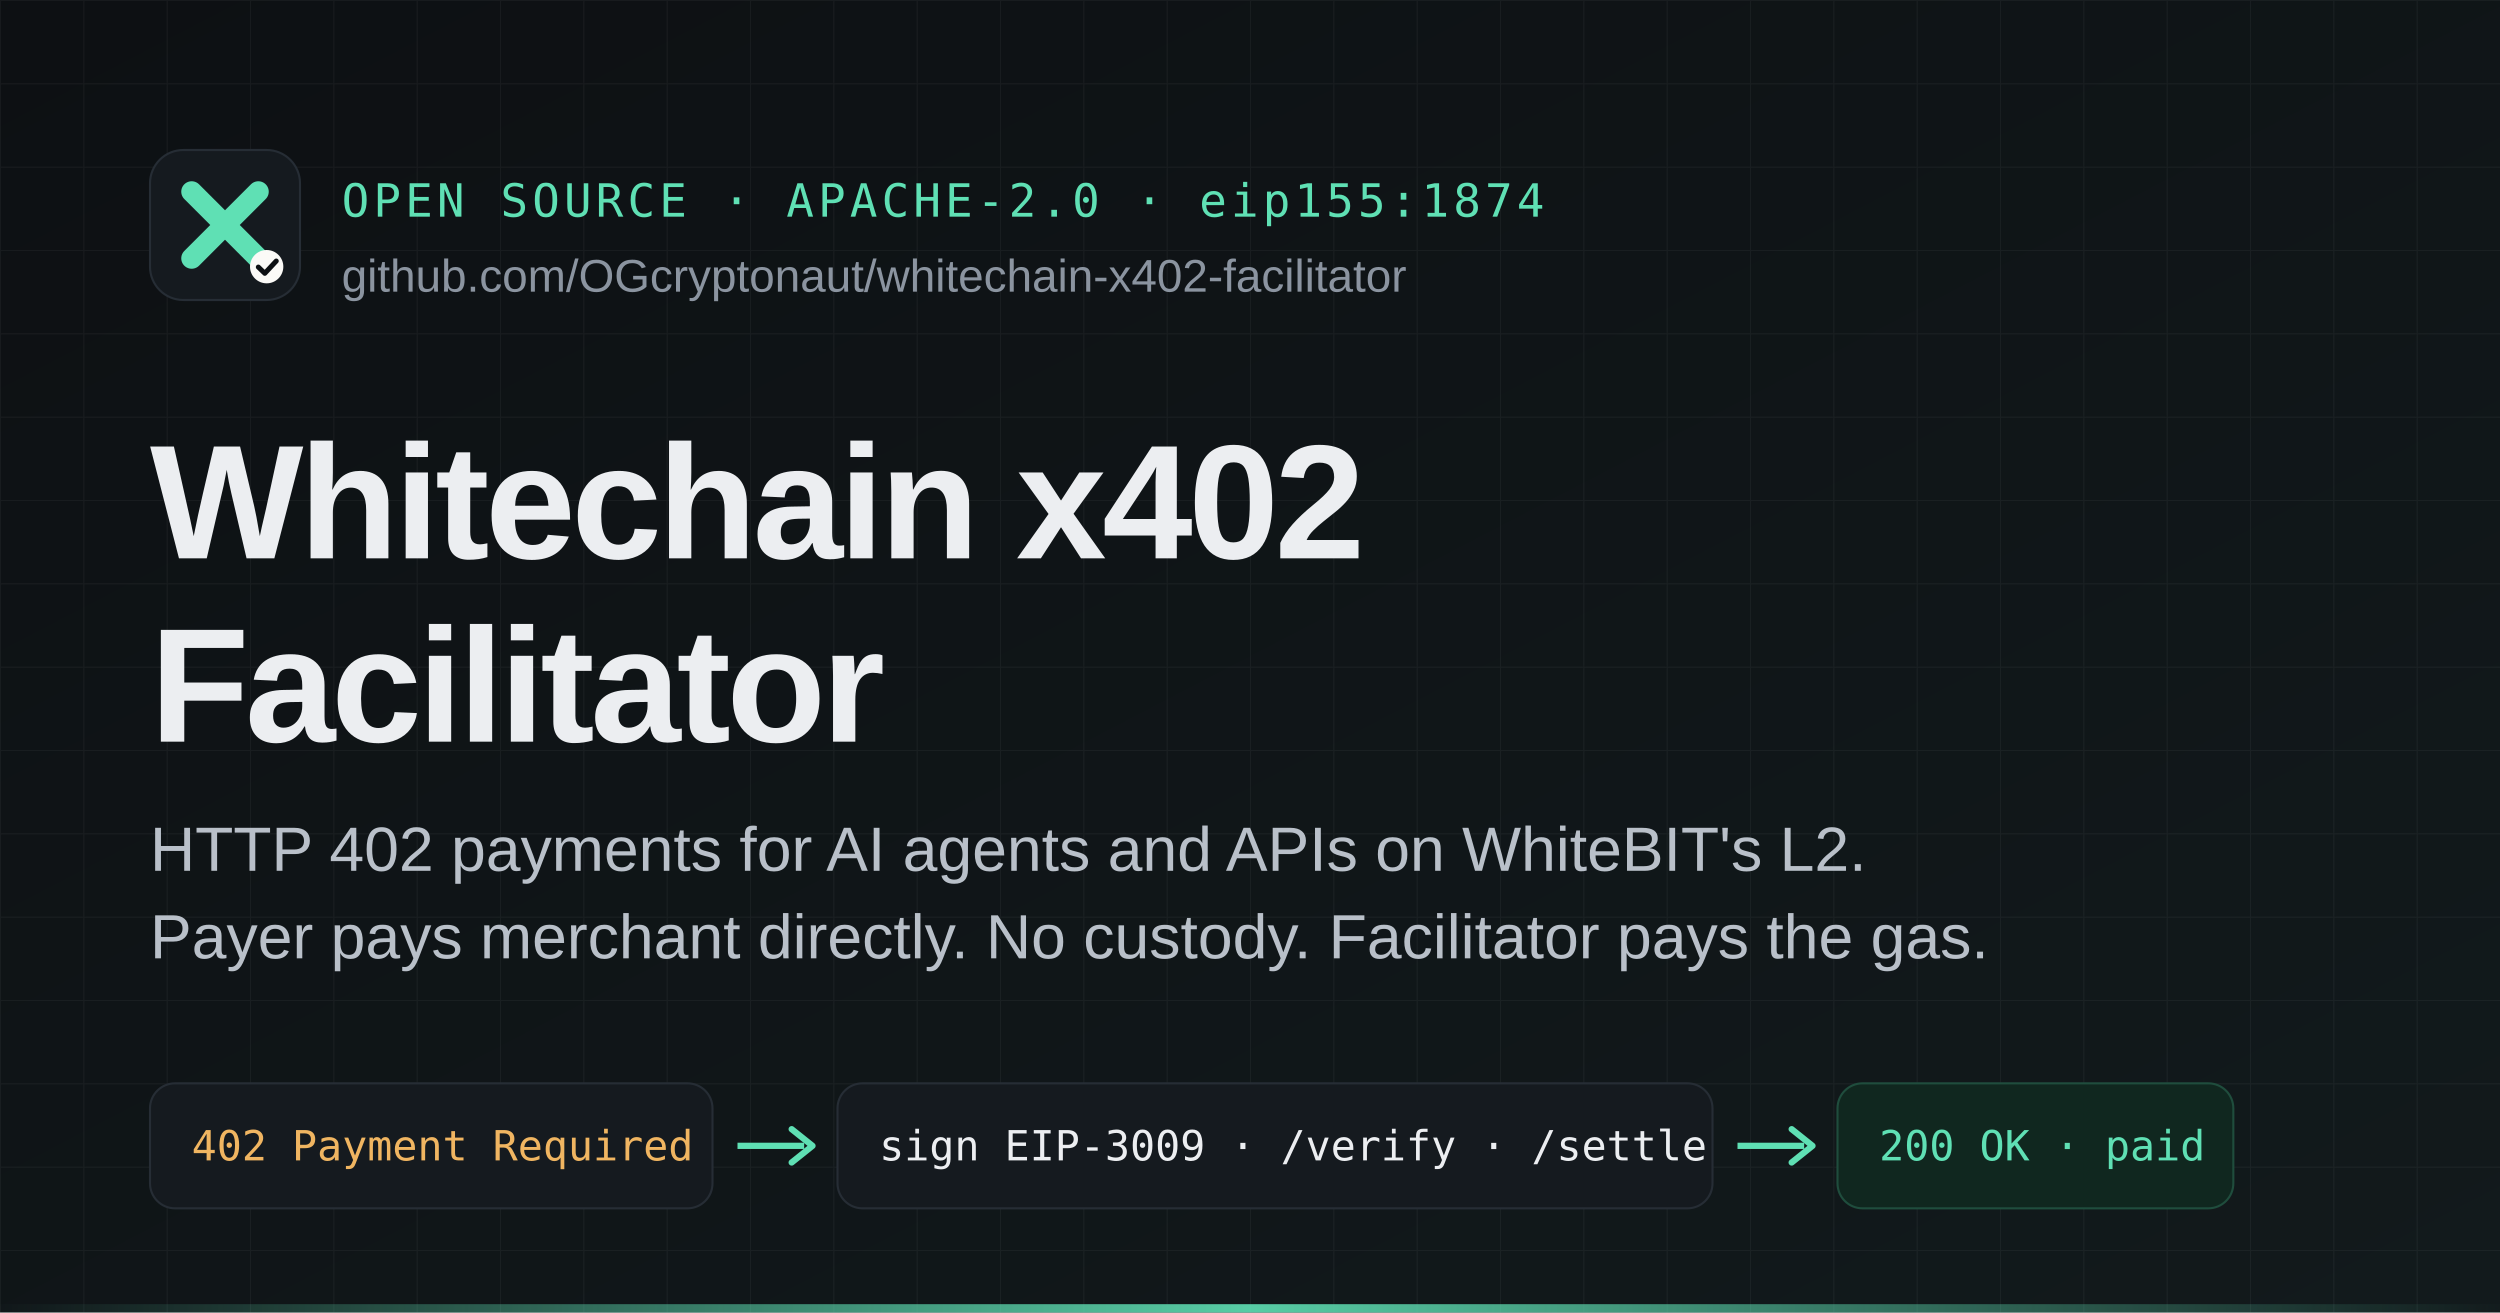
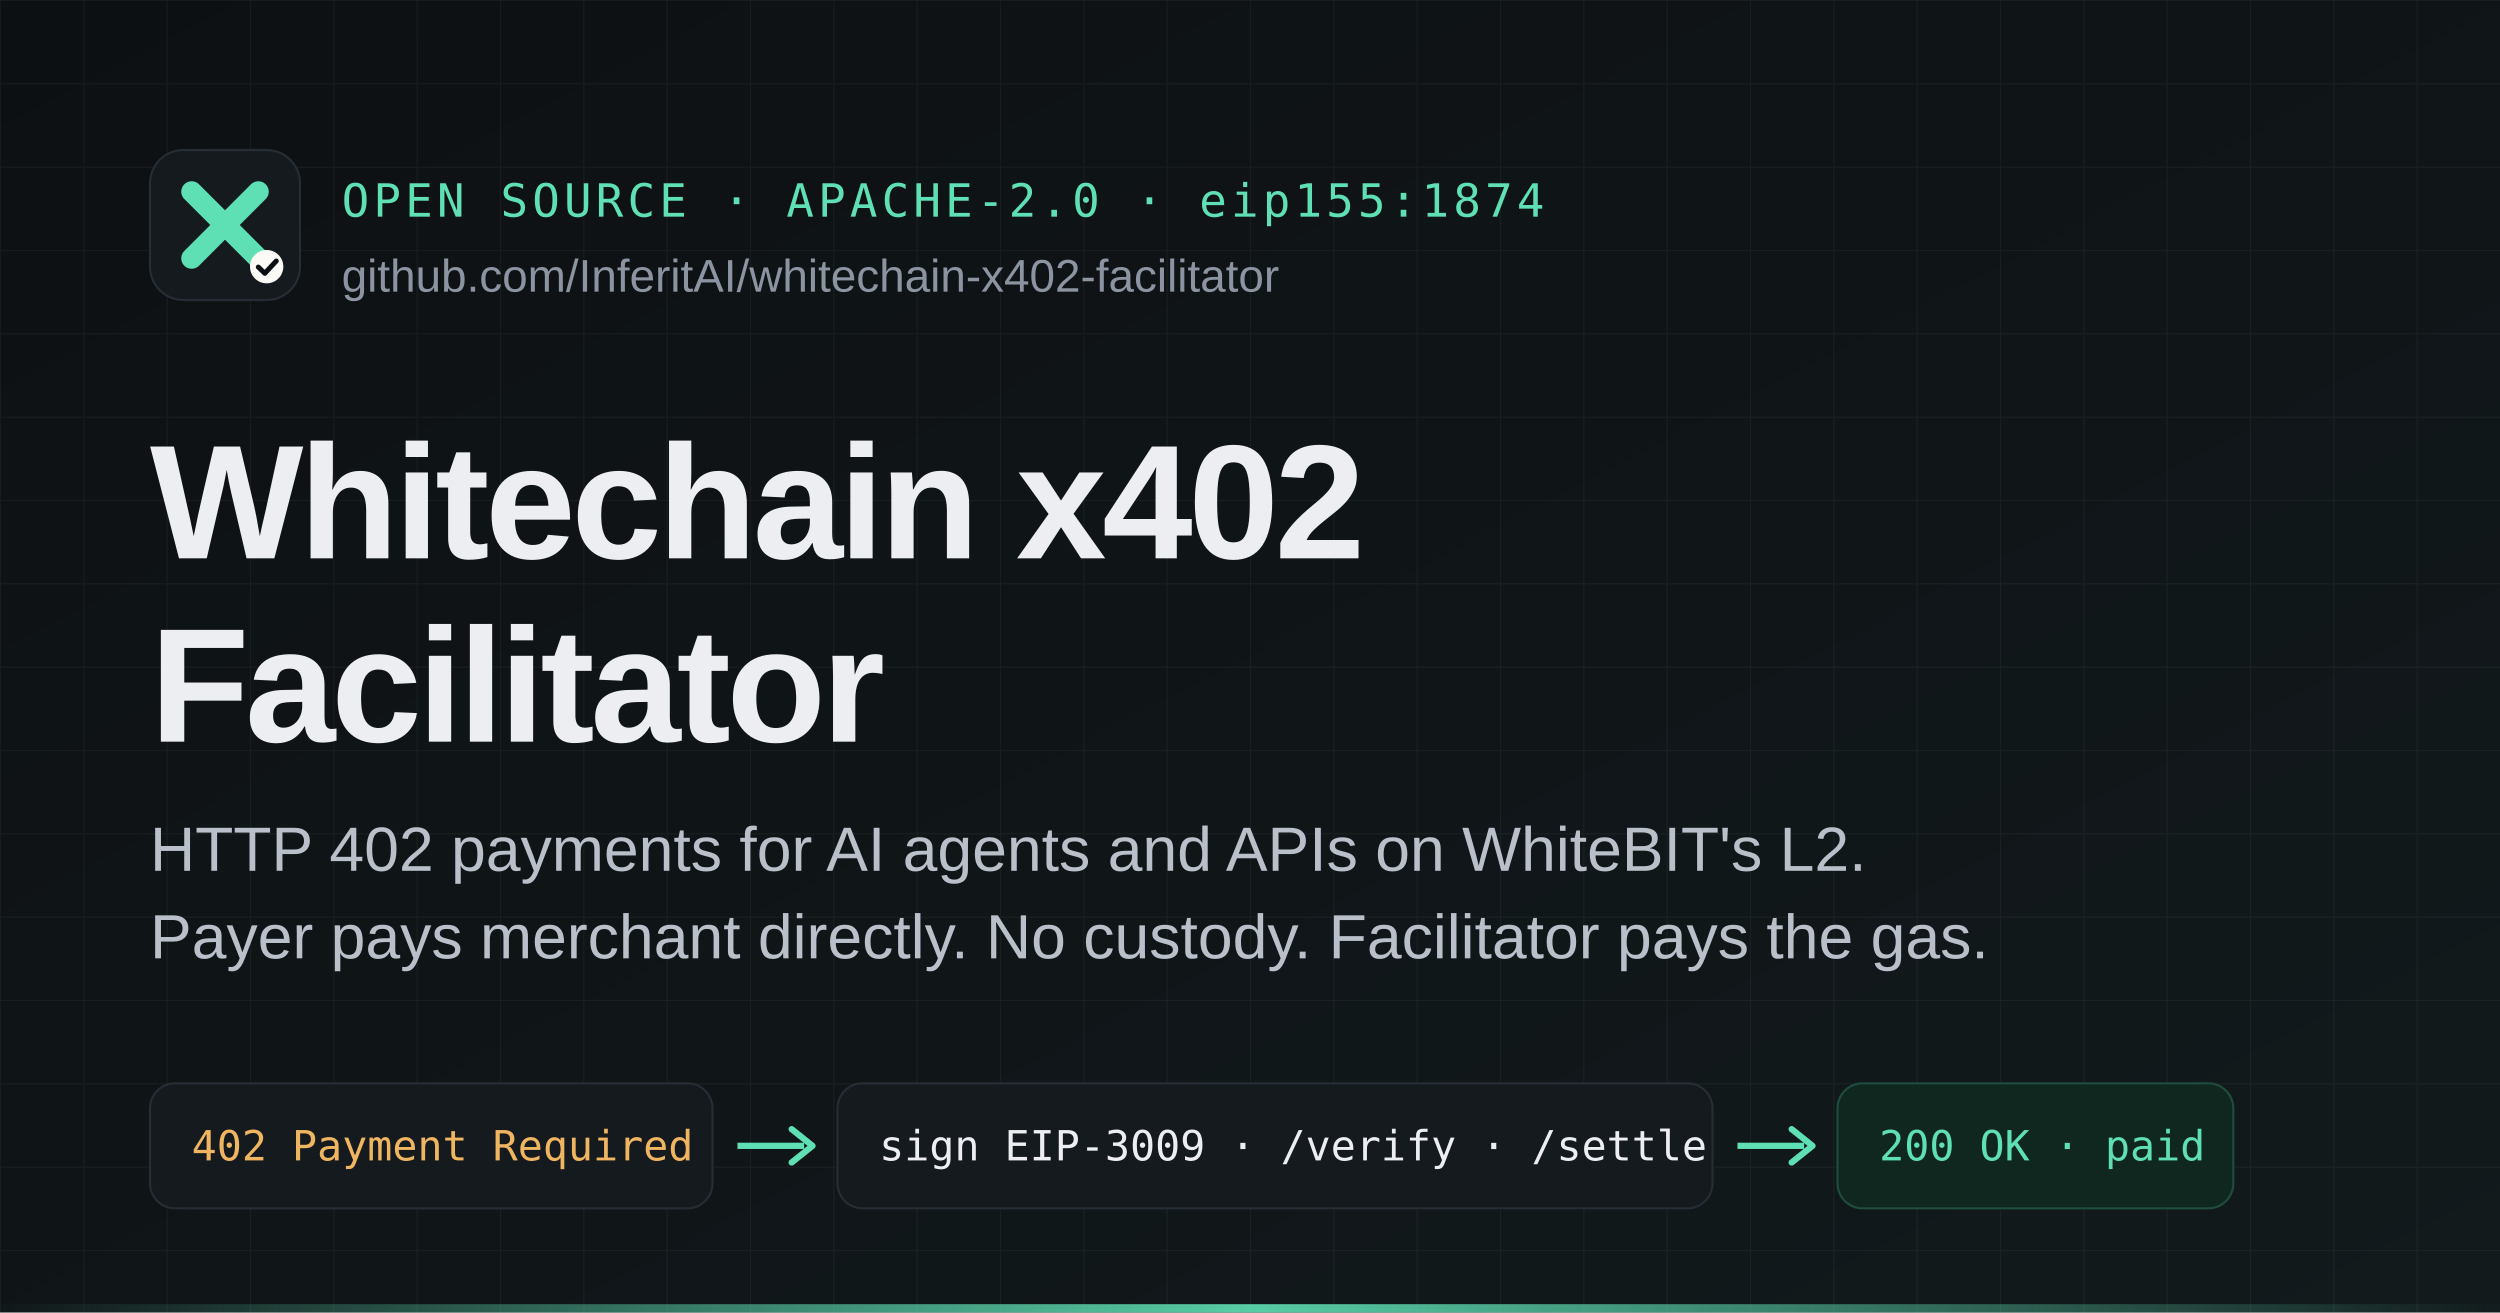
<svg xmlns="http://www.w3.org/2000/svg" width="1200" height="630" viewBox="0 0 1200 630" role="img" aria-label="Whitechain x402 Facilitator: HTTP 402 payments for AI agents and APIs on Whitechain">
  <defs>
    <linearGradient id="bg" x1="0" y1="0" x2="1" y2="1">
      <stop offset="0" stop-color="#0d1013" />
      <stop offset="1" stop-color="#121a1c" />
    </linearGradient>
    <linearGradient id="glow" x1="0" y1="0" x2="1" y2="0">
      <stop offset="0" stop-color="#5fe0b4" stop-opacity="0" />
      <stop offset="0.5" stop-color="#5fe0b4" stop-opacity="0.9" />
      <stop offset="1" stop-color="#5fe0b4" stop-opacity="0" />
    </linearGradient>
    <pattern id="grid" width="40" height="40" patternUnits="userSpaceOnUse">
      <path d="M40 0H0V40" fill="none" stroke="#ffffff" stroke-opacity="0.045" stroke-width="1" />
    </pattern>
  </defs>
  <rect width="1200" height="630" fill="url(#bg)" />
  <rect width="1200" height="630" fill="url(#grid)" />
  <rect x="0" y="626" width="1200" height="4" fill="url(#glow)" />
  <g transform="translate(72 72)">
    <rect width="72" height="72" rx="16" fill="#151a1f" stroke="#262d35" />
    <path d="M20 20 L52 52 M52 20 L20 52" stroke="#5fe0b4" stroke-width="10" stroke-linecap="round" />
    <circle cx="56" cy="56" r="8" fill="#fbfaf7" />
    <path d="M52 56.2 L55.1 59.2 L60.6 53.3" stroke="#0d1013" stroke-width="2.4" fill="none" stroke-linecap="round" stroke-linejoin="round" />
  </g>
  <text x="164" y="104" font-family="ui-monospace, 'SF Mono', Menlo, Consolas, monospace" font-size="22" letter-spacing="2" fill="#5fe0b4">OPEN SOURCE · APACHE-2.0 · eip155:1874</text>
-   <text x="164" y="140" font-family="system-ui, -apple-system, 'Helvetica Neue', Arial, sans-serif" font-size="22" fill="#8b94a0">github.com/OGcryptonaut/whitechain-x402-facilitator</text>
+   <text x="164" y="140" font-family="system-ui, -apple-system, 'Helvetica Neue', Arial, sans-serif" font-size="22" fill="#8b94a0">github.com/InferitAI/whitechain-x402-facilitator</text>
  <text x="72" y="268" font-family="system-ui, -apple-system, 'Helvetica Neue', Arial, sans-serif" font-size="78" font-weight="700" letter-spacing="-2" fill="#eceef1">Whitechain x402</text>
  <text x="72" y="356" font-family="system-ui, -apple-system, 'Helvetica Neue', Arial, sans-serif" font-size="78" font-weight="700" letter-spacing="-2" fill="#eceef1">Facilitator</text>
  <text x="72" y="418" font-family="system-ui, -apple-system, 'Helvetica Neue', Arial, sans-serif" font-size="30" fill="#b9c0c9">HTTP 402 payments for AI agents and APIs on WhiteBIT's L2.</text>
  <text x="72" y="460" font-family="system-ui, -apple-system, 'Helvetica Neue', Arial, sans-serif" font-size="30" fill="#b9c0c9">Payer pays merchant directly. No custody. Facilitator pays the gas.</text>
  <g transform="translate(72 520)" font-family="ui-monospace, 'SF Mono', Menlo, Consolas, monospace" font-size="20">
    <rect width="270" height="60" rx="12" fill="#151a1f" stroke="#262d35" />
    <text x="20" y="37" fill="#f0b561">402 Payment Required</text>
    <path d="M282 30 H314" stroke="#5fe0b4" stroke-width="3" />
    <path d="M308 22 L318 30 L308 38" fill="none" stroke="#5fe0b4" stroke-width="3" stroke-linecap="round" stroke-linejoin="round" />
    <rect x="330" width="420" height="60" rx="12" fill="#151a1f" stroke="#262d35" />
    <text x="350" y="37" fill="#eceef1">sign EIP-3009 · /verify · /settle</text>
    <path d="M762 30 H794" stroke="#5fe0b4" stroke-width="3" />
    <path d="M788 22 L798 30 L788 38" fill="none" stroke="#5fe0b4" stroke-width="3" stroke-linecap="round" stroke-linejoin="round" />
    <rect x="810" width="190" height="60" rx="12" fill="#10271f" stroke="#1f4d3d" />
    <text x="830" y="37" fill="#5fe0b4">200 OK · paid</text>
  </g>
</svg>
